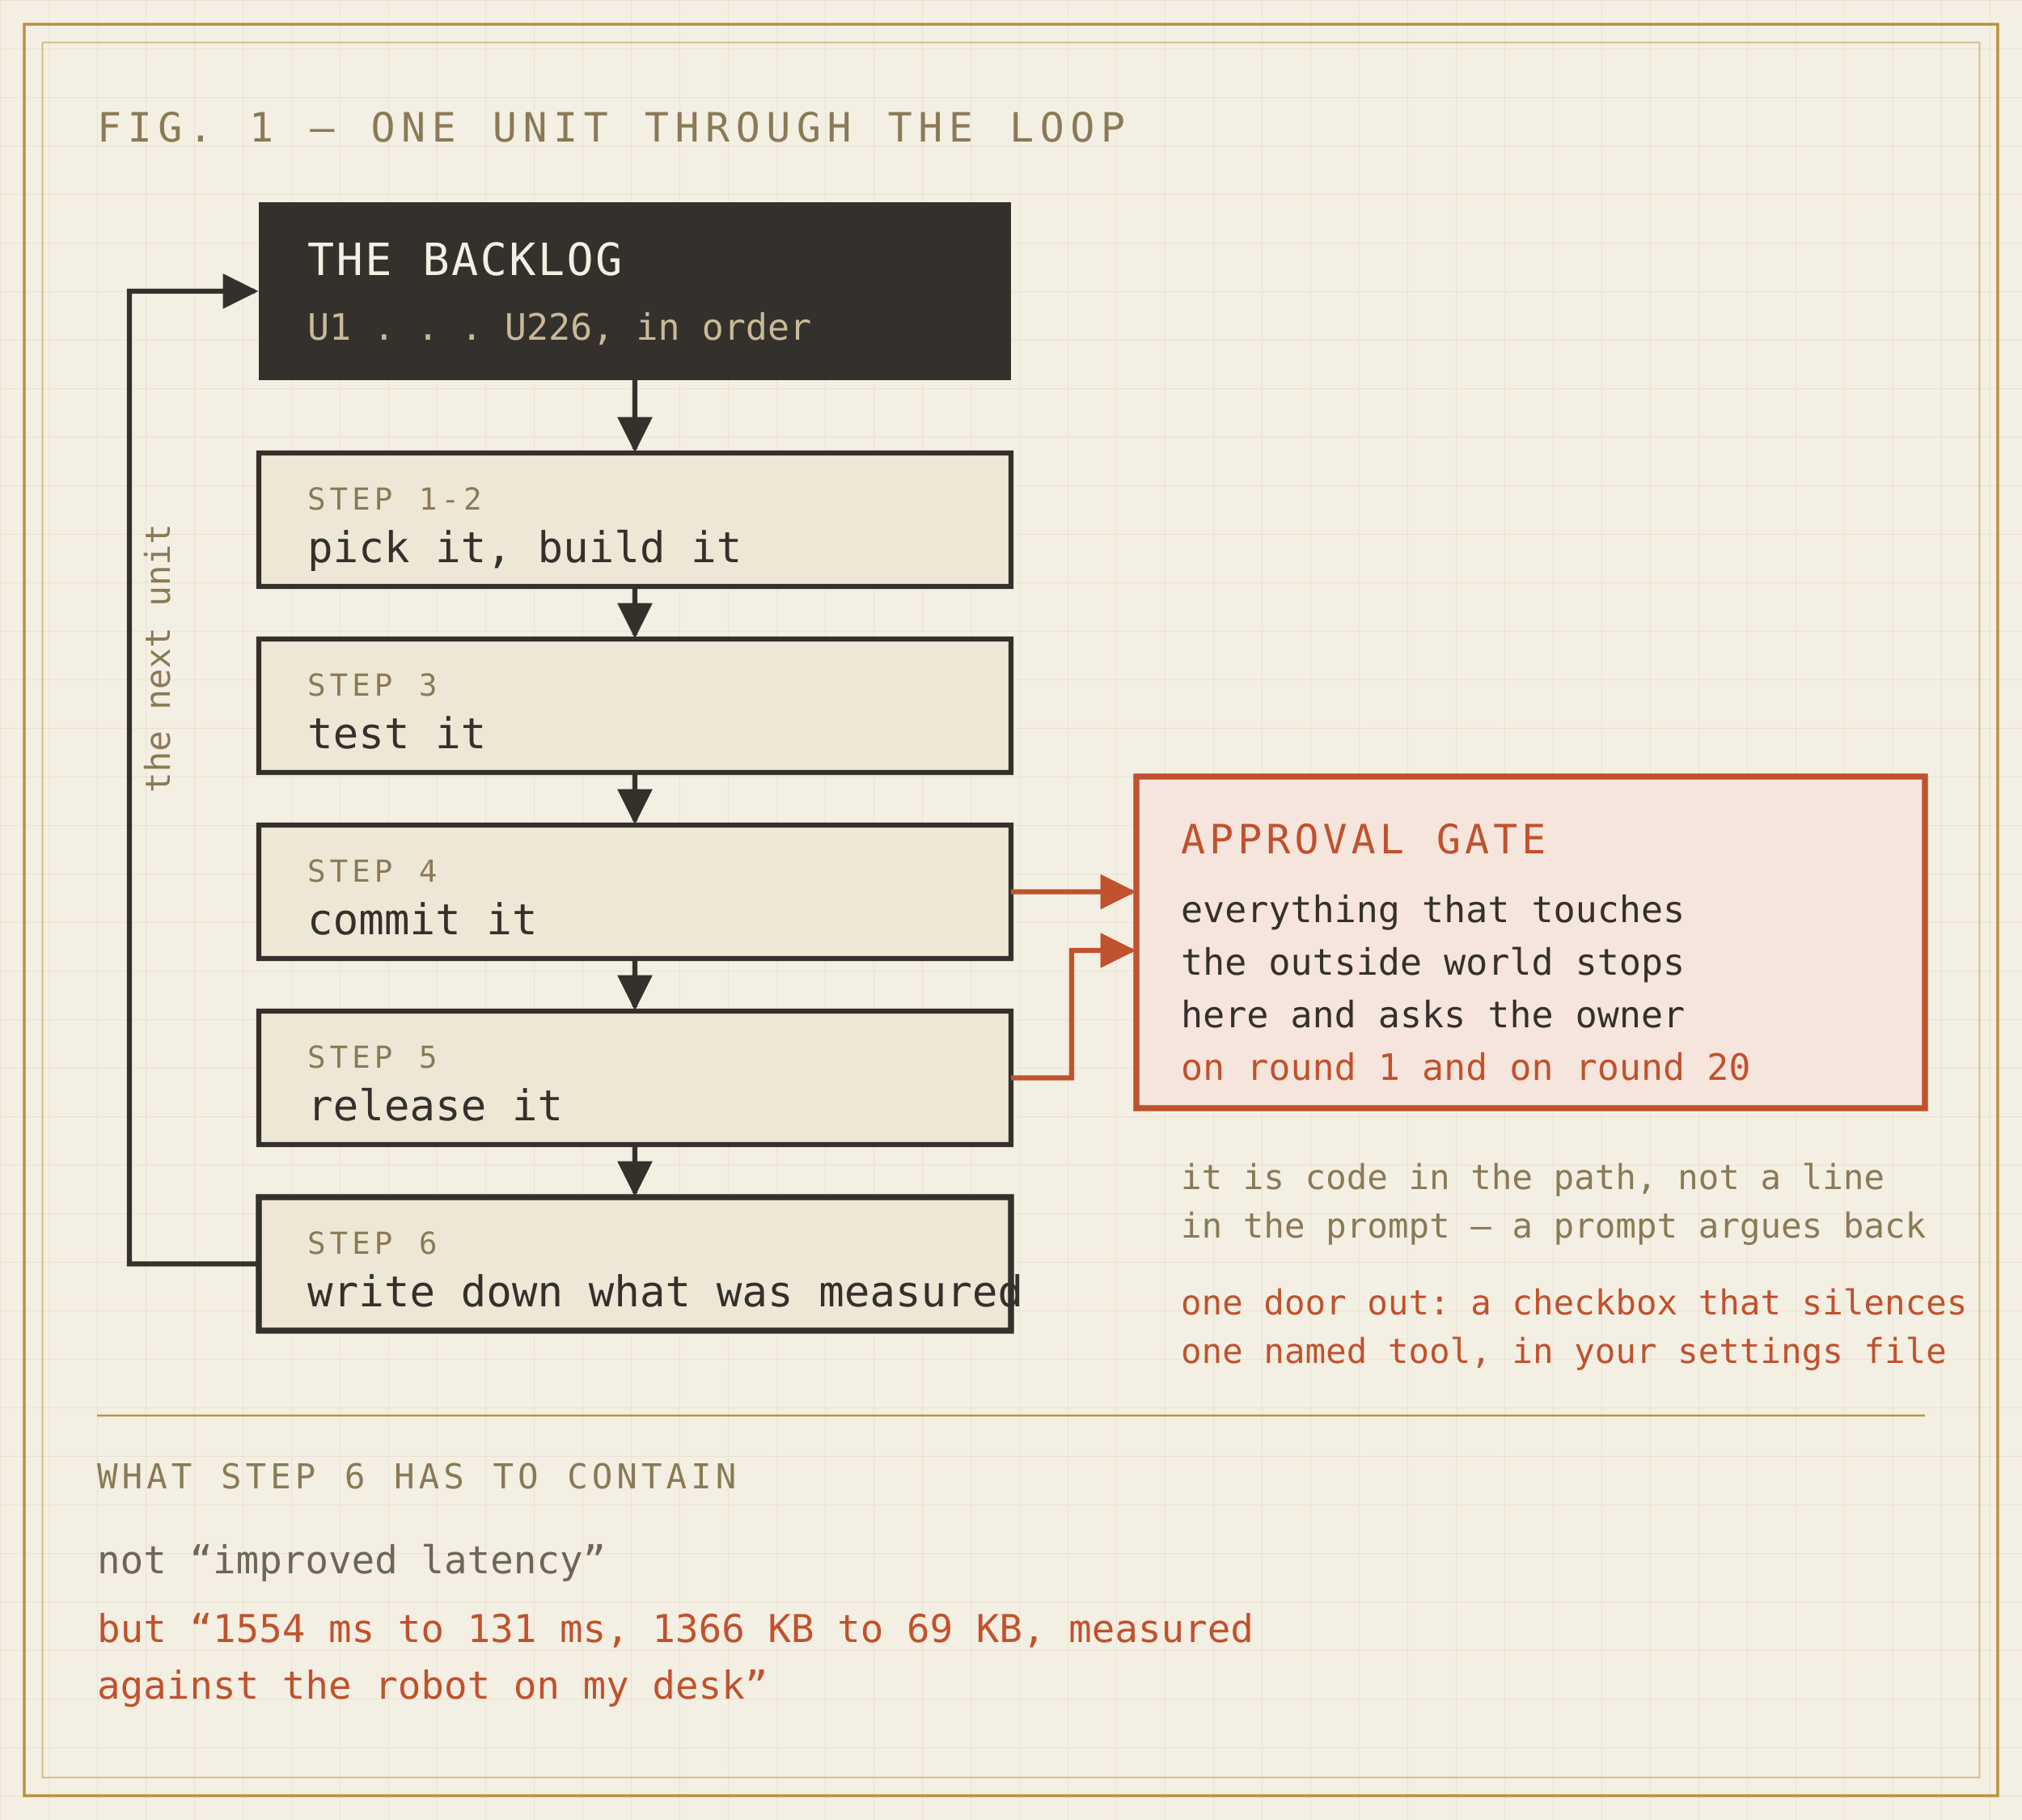
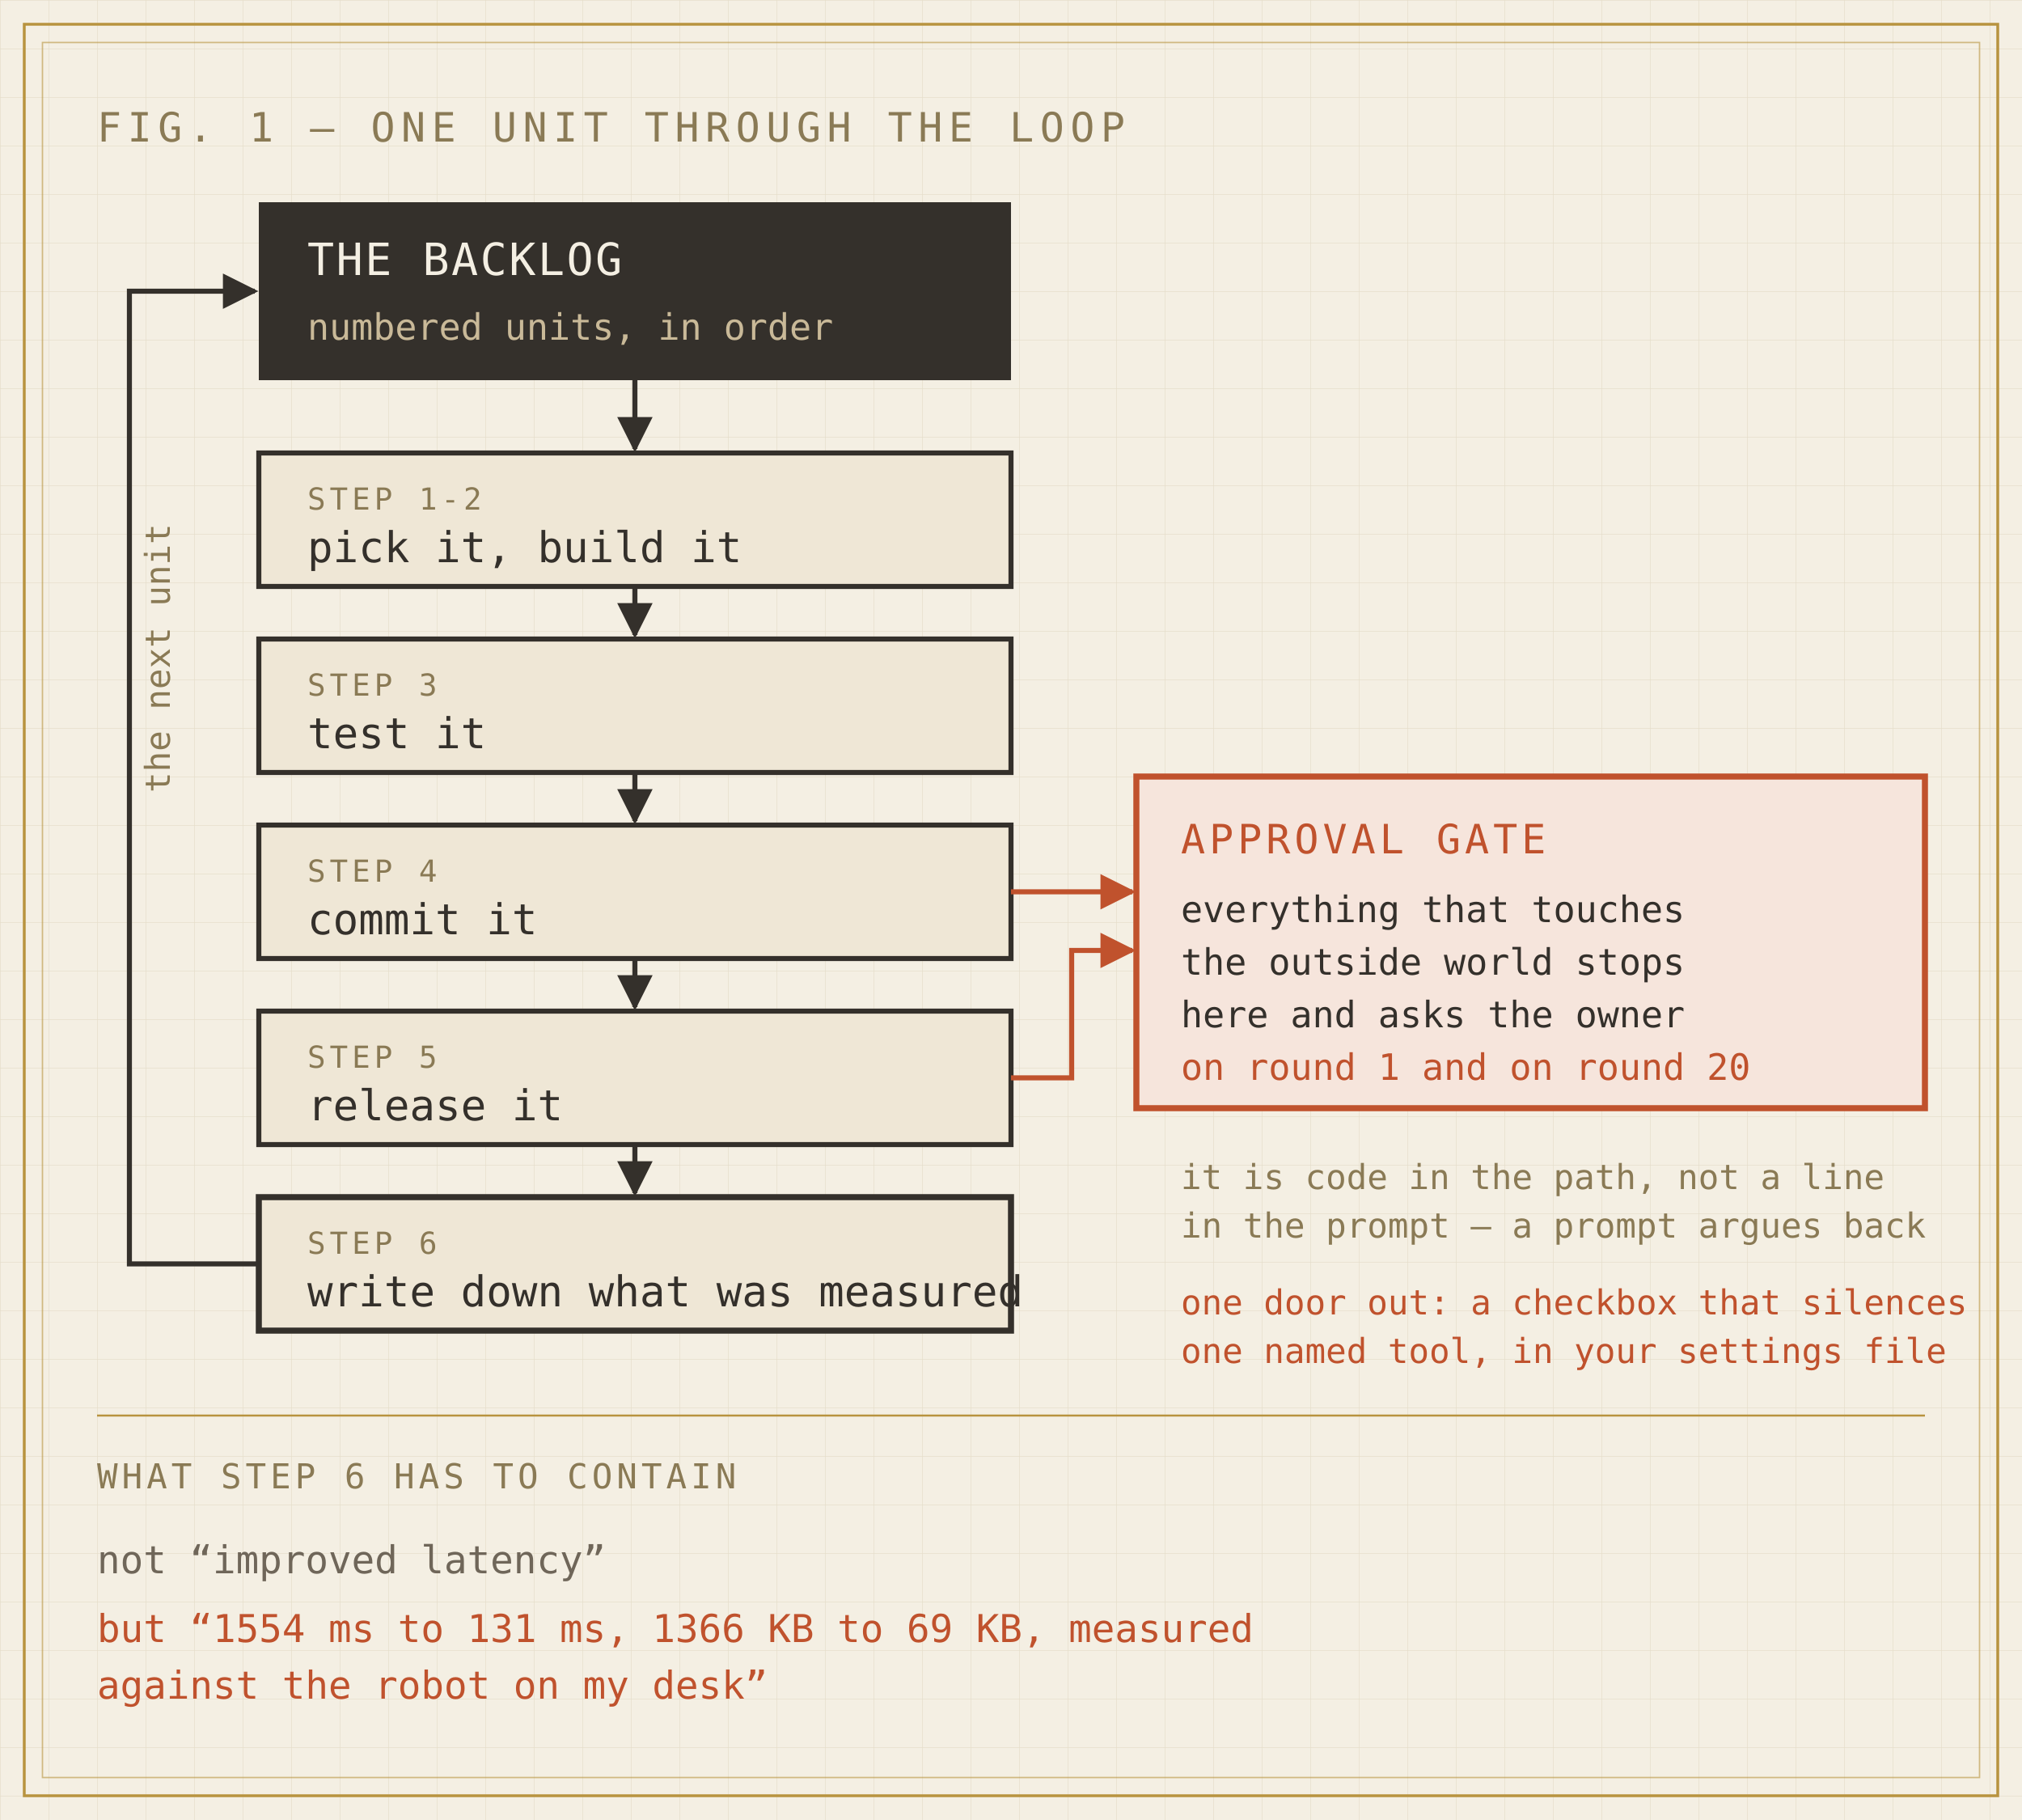
<svg xmlns="http://www.w3.org/2000/svg" width="1000" height="900" viewBox="0 0 1000 900" role="img" aria-label="One unit through the loop. A backlog of numbered units hands over a unit. The loop picks and builds it, tests it, commits it, releases it, and finally writes a ledger entry — which returns to the backlog for the next unit. Committing and releasing both divert through an approval gate that stops and asks the owner every time, on round one and on round twenty, because the gate is code in the tool path rather than a line in the prompt. The one way out is a checkbox that silences a single named tool by writing it into the settings file. A panel at the bottom contrasts a vague ledger entry with a measured one.">
  <defs>
    <pattern id="g7" width="24" height="24" patternUnits="userSpaceOnUse">
      <path d="M24 0H0V24" fill="none" stroke="#c9b998" stroke-width="0.5" opacity="0.35" />
    </pattern>
    <marker id="a7" viewBox="0 0 10 10" refX="9" refY="5" markerWidth="7" markerHeight="7" orient="auto">
      <path d="M0 0 L10 5 L0 10 z" fill="#34302b" />
    </marker>
    <marker id="a7r" viewBox="0 0 10 10" refX="9" refY="5" markerWidth="7" markerHeight="7" orient="auto">
      <path d="M0 0 L10 5 L0 10 z" fill="#c0522d" />
    </marker>
  </defs>
  <rect width="1000" height="900" fill="#f4efe3" />
  <rect width="1000" height="900" fill="url(#g7)" />
  <rect x="12" y="12" width="976" height="876" fill="none" stroke="#b8933f" stroke-width="1.4" />
  <rect x="21" y="21" width="958" height="858" fill="none" stroke="#b8933f" stroke-width="0.7" opacity="0.6" />
  <text x="48" y="70" font-family="Consolas, ui-monospace, monospace" font-size="20" letter-spacing="3" fill="#8a7a55">FIG. 1 — ONE UNIT THROUGH THE LOOP</text>
  <rect x="128" y="100" width="372" height="88" fill="#34302b" />
  <text x="152" y="136" font-family="Consolas, ui-monospace, monospace" font-size="22" letter-spacing="1" fill="#f4efe3">THE BACKLOG</text>
-   <text x="152" y="168" font-family="Consolas, ui-monospace, monospace" font-size="18" fill="#c9b998">U1 . . . U226, in order</text>
+   <text x="152" y="168" font-family="Consolas, ui-monospace, monospace" font-size="18" fill="#c9b998">numbered units, in order</text>
  <line x1="314" y1="188" x2="314" y2="222" stroke="#34302b" stroke-width="2.5" marker-end="url(#a7)" />
  <g font-family="Consolas, ui-monospace, monospace">
    <rect x="128" y="224" width="372" height="66" fill="#efe7d6" stroke="#34302b" stroke-width="2.5" />
    <text x="152" y="252" font-size="15" letter-spacing="2" fill="#8a7a55">STEP 1-2</text>
    <text x="152" y="278" font-size="21" fill="#34302b">pick it, build it</text>
    <rect x="128" y="316" width="372" height="66" fill="#efe7d6" stroke="#34302b" stroke-width="2.5" />
    <text x="152" y="344" font-size="15" letter-spacing="2" fill="#8a7a55">STEP 3</text>
    <text x="152" y="370" font-size="21" fill="#34302b">test it</text>
    <rect x="128" y="408" width="372" height="66" fill="#efe7d6" stroke="#34302b" stroke-width="2.5" />
    <text x="152" y="436" font-size="15" letter-spacing="2" fill="#8a7a55">STEP 4</text>
    <text x="152" y="462" font-size="21" fill="#34302b">commit it</text>
    <rect x="128" y="500" width="372" height="66" fill="#efe7d6" stroke="#34302b" stroke-width="2.5" />
    <text x="152" y="528" font-size="15" letter-spacing="2" fill="#8a7a55">STEP 5</text>
    <text x="152" y="554" font-size="21" fill="#34302b">release it</text>
    <rect x="128" y="592" width="372" height="66" fill="#efe7d6" stroke="#34302b" stroke-width="3" />
    <text x="152" y="620" font-size="15" letter-spacing="2" fill="#8a7a55">STEP 6</text>
    <text x="152" y="646" font-size="21" fill="#34302b">write down what was measured</text>
  </g>
  <line x1="314" y1="290" x2="314" y2="314" stroke="#34302b" stroke-width="2.5" marker-end="url(#a7)" />
  <line x1="314" y1="382" x2="314" y2="406" stroke="#34302b" stroke-width="2.5" marker-end="url(#a7)" />
  <line x1="314" y1="474" x2="314" y2="498" stroke="#34302b" stroke-width="2.5" marker-end="url(#a7)" />
  <line x1="314" y1="566" x2="314" y2="590" stroke="#34302b" stroke-width="2.5" marker-end="url(#a7)" />
  <path d="M128 625 L64 625 L64 144 L126 144" fill="none" stroke="#34302b" stroke-width="2.5" marker-end="url(#a7)" />
  <text x="84" y="392" font-family="Consolas, ui-monospace, monospace" font-size="17" fill="#8a7a55" transform="rotate(-90 84 392)">the next unit</text>
  <path d="M500 441 L560 441" fill="none" stroke="#c0522d" stroke-width="2.5" marker-end="url(#a7r)" />
  <path d="M500 533 L530 533 L530 470 L560 470" fill="none" stroke="#c0522d" stroke-width="2.5" marker-end="url(#a7r)" />
  <rect x="562" y="384" width="390" height="164" fill="#f6e5dc" stroke="#c0522d" stroke-width="3" />
  <text x="584" y="422" font-family="Consolas, ui-monospace, monospace" font-size="20" letter-spacing="2" fill="#c0522d">APPROVAL GATE</text>
  <text x="584" y="456" font-family="Consolas, ui-monospace, monospace" font-size="18" fill="#34302b">everything that touches</text>
  <text x="584" y="482" font-family="Consolas, ui-monospace, monospace" font-size="18" fill="#34302b">the outside world stops</text>
  <text x="584" y="508" font-family="Consolas, ui-monospace, monospace" font-size="18" fill="#34302b">here and asks the owner</text>
  <text x="584" y="534" font-family="Consolas, ui-monospace, monospace" font-size="18" fill="#c0522d">on round 1 and on round 20</text>
  <text x="584" y="588" font-family="Consolas, ui-monospace, monospace" font-size="17" fill="#8a7a55">it is code in the path, not a line</text>
  <text x="584" y="612" font-family="Consolas, ui-monospace, monospace" font-size="17" fill="#8a7a55">in the prompt — a prompt argues back</text>
  <text x="584" y="650" font-family="Consolas, ui-monospace, monospace" font-size="17" fill="#c0522d">one door out: a checkbox that silences</text>
  <text x="584" y="674" font-family="Consolas, ui-monospace, monospace" font-size="17" fill="#c0522d">one named tool, in your settings file</text>
  <line x1="48" y1="700" x2="952" y2="700" stroke="#b8933f" stroke-width="1" />
  <text x="48" y="736" font-family="Consolas, ui-monospace, monospace" font-size="17" letter-spacing="2" fill="#8a7a55">WHAT STEP 6 HAS TO CONTAIN</text>
  <text x="48" y="778" font-family="Consolas, ui-monospace, monospace" font-size="19" fill="#6f6659">not “improved latency”</text>
  <text x="48" y="812" font-family="Consolas, ui-monospace, monospace" font-size="19" fill="#c0522d">but “1554 ms to 131 ms, 1366 KB to 69 KB, measured</text>
  <text x="48" y="840" font-family="Consolas, ui-monospace, monospace" font-size="19" fill="#c0522d">against the robot on my desk”</text>
</svg>
